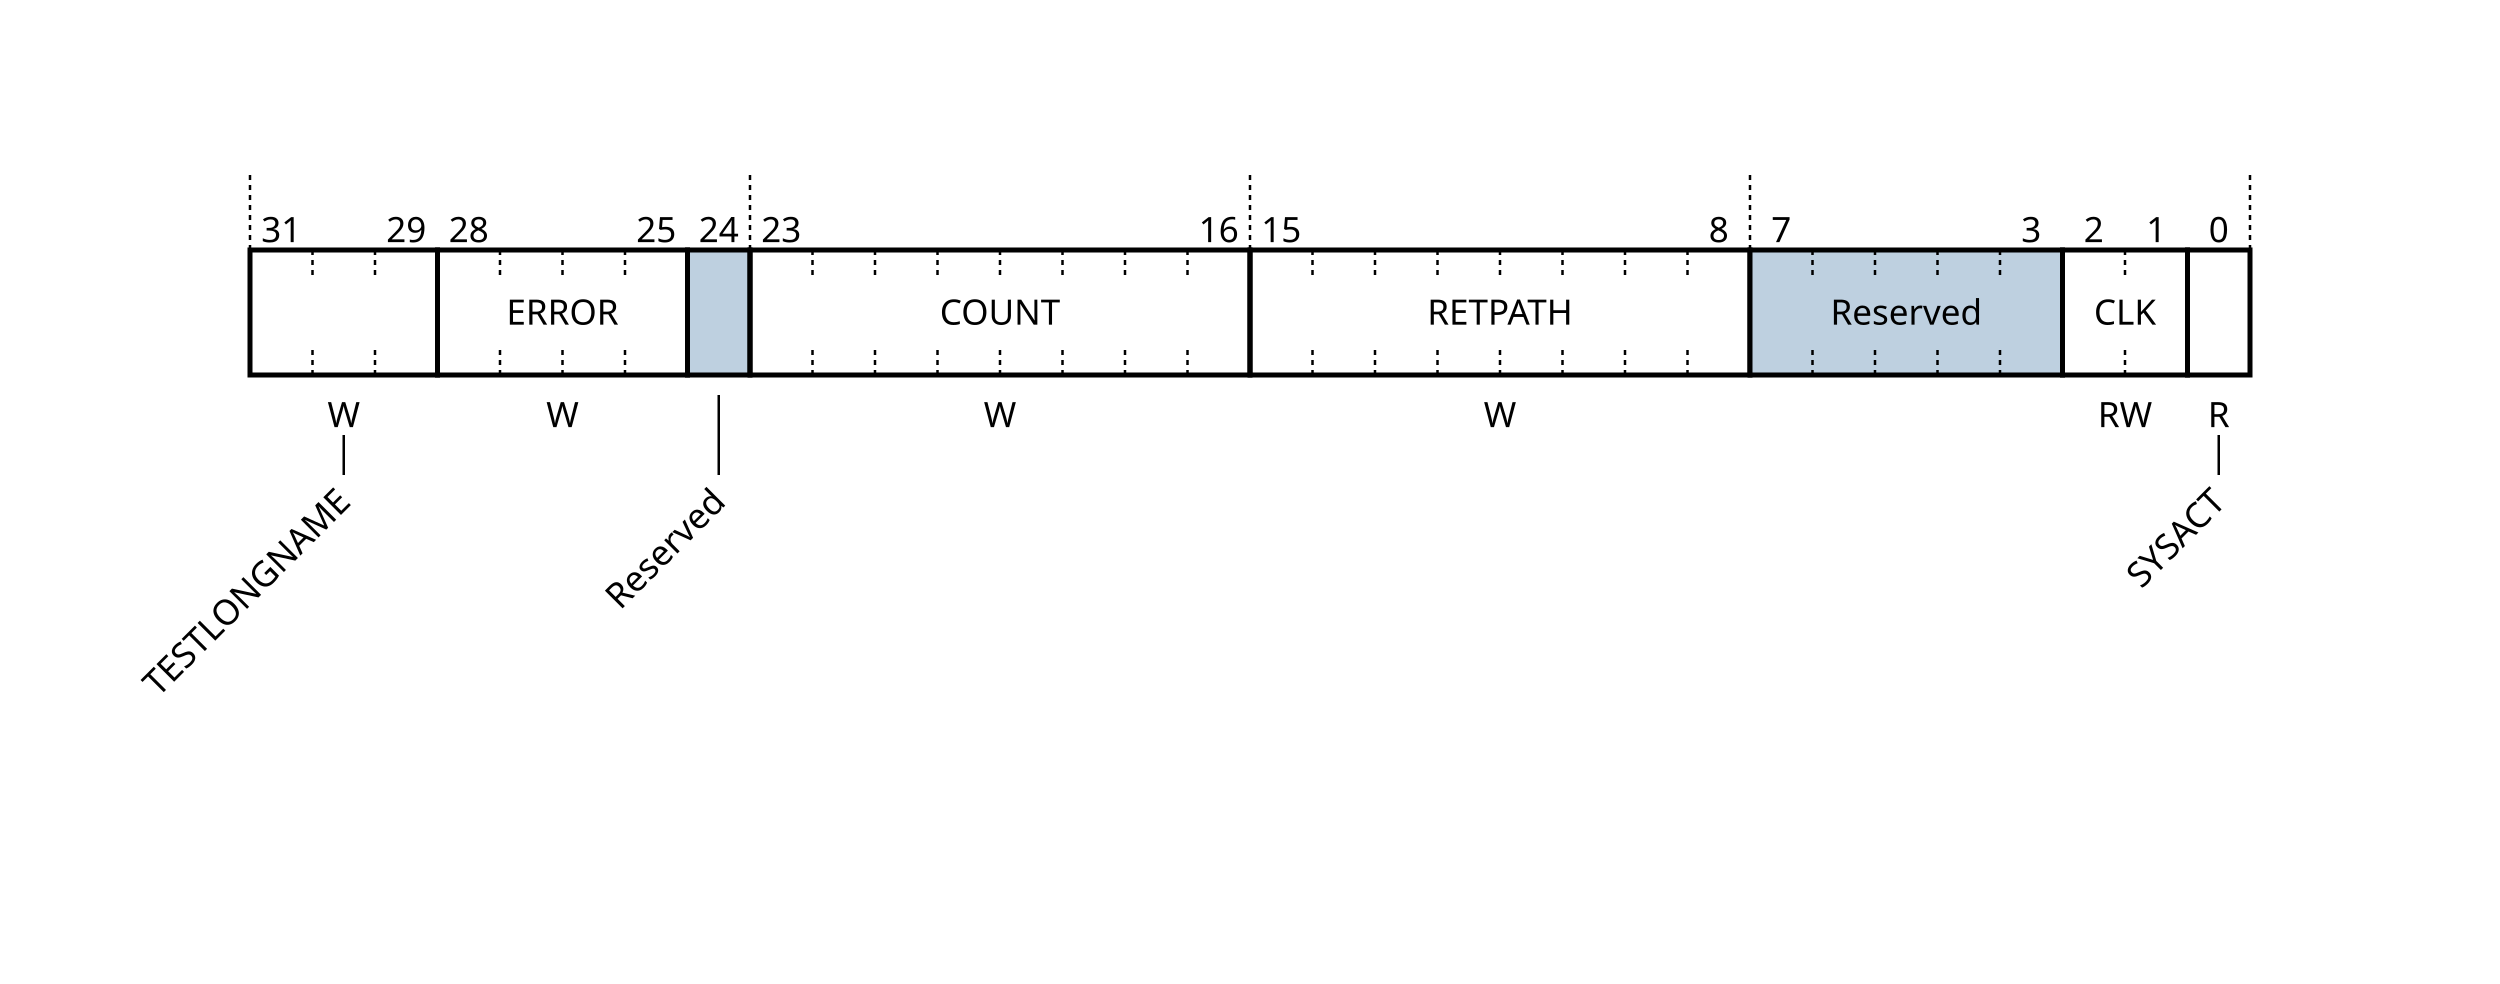
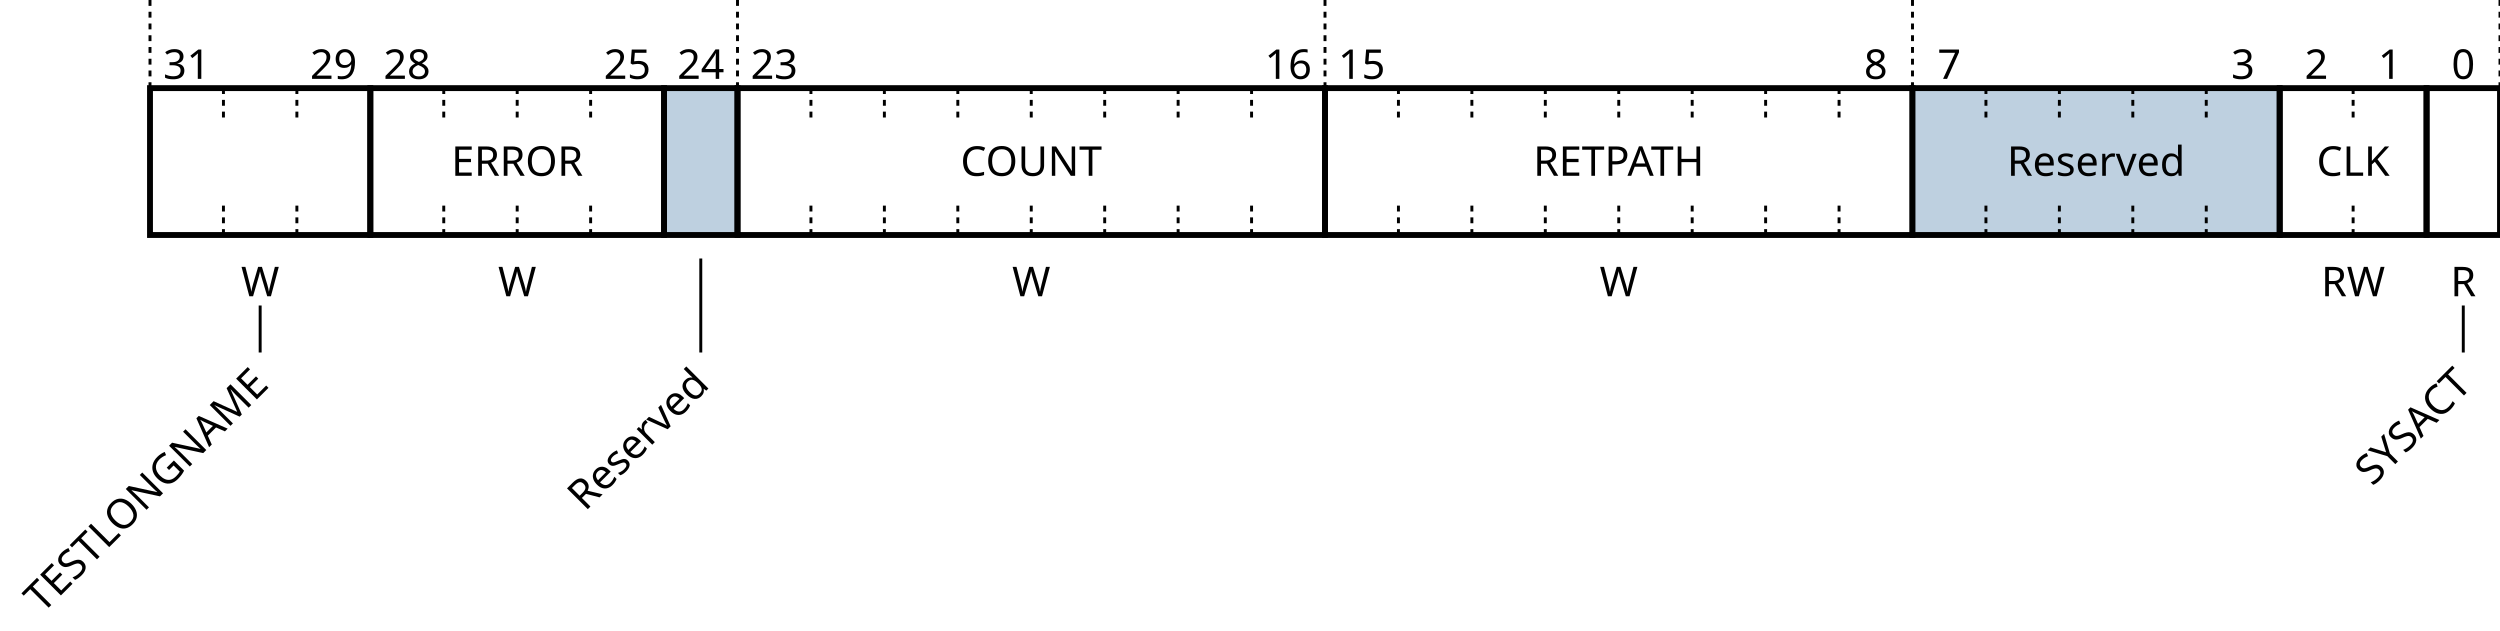
- <svg xmlns="http://www.w3.org/2000/svg" class="bfield" viewBox="0 0 1000 393.261">
-   <g>
+ <svg xmlns="http://www.w3.org/2000/svg" class="bfield" viewBox="0 0 851.065 214.665">
+   <g style="transform:translate(-48.93488px, -70px);">
    <style>
.bfield-rect {
stroke: #000000;
stroke-width: 2;
}

.bfield-shaded {
fill: #bed0e0;
}

.bfield-unshaded {
fill: none;
}

.bfield-text {
font-family: sans-serif;
font-size: 14px;
text-anchor: middle;
dominant-baseline: middle;
}

.bfield-text-angled {
text-anchor: end;
}

.bfield-line {
stroke:#000000;
stroke-width:1;
}

.bfield-line-dotted {
stroke-dasharray: 2;
}

</style>
    <g>
      <rect x="100" y="100" width="75" height="50" class="bfield-rect bfield-unshaded" />
      <g>
        <line x1="125" y1="100" x2="125" y2="110" class="bfield-line-dotted bfield-line" />
        <line x1="125" y1="150" x2="125" y2="140" class="bfield-line-dotted bfield-line" />
        <line x1="150" y1="100" x2="150" y2="110" class="bfield-line-dotted bfield-line" />
        <line x1="150" y1="150" x2="150" y2="140" class="bfield-line-dotted bfield-line" />
      </g>
      <text class="bfield-text" x="137.5" y="166">W</text>
      <text class="bfield-text" x="112.5" y="92">31</text>
      <text class="bfield-text" x="162.5" y="92">29</text>
      <text class="bfield-text-angled bfield-text" x="137.5" y="198" transform="rotate(-45 137.5 198)">TESTLONGNAME</text>
      <line x1="137.5" y1="174" x2="137.5" y2="190" class="bfield-line" />
    </g>
    <g>
      <rect x="175" y="100" width="100" height="50" class="bfield-rect bfield-unshaded" />
      <g>
        <line x1="200" y1="100" x2="200" y2="110" class="bfield-line-dotted bfield-line" />
        <line x1="200" y1="150" x2="200" y2="140" class="bfield-line-dotted bfield-line" />
        <line x1="225" y1="100" x2="225" y2="110" class="bfield-line-dotted bfield-line" />
        <line x1="225" y1="150" x2="225" y2="140" class="bfield-line-dotted bfield-line" />
        <line x1="250" y1="100" x2="250" y2="110" class="bfield-line-dotted bfield-line" />
        <line x1="250" y1="150" x2="250" y2="140" class="bfield-line-dotted bfield-line" />
      </g>
      <text class="bfield-text" x="225" y="166">W</text>
      <text class="bfield-text" x="187.5" y="92">28</text>
      <text class="bfield-text" x="262.5" y="92">25</text>
      <text class="bfield-text" x="225" y="125">ERROR</text>
    </g>
    <g>
      <rect x="275" y="100" width="25" height="50" class="bfield-rect bfield-shaded" />
      <g />
      <text class="bfield-text" x="287.5" y="92">24</text>
      <text class="bfield-text-angled bfield-text" x="287.5" y="198" transform="rotate(-45 287.5 198)">Reserved</text>
      <line x1="287.5" y1="158" x2="287.5" y2="190" class="bfield-line" />
    </g>
    <g>
      <rect x="300" y="100" width="200" height="50" class="bfield-rect bfield-unshaded" />
      <g>
        <line x1="325" y1="100" x2="325" y2="110" class="bfield-line-dotted bfield-line" />
        <line x1="325" y1="150" x2="325" y2="140" class="bfield-line-dotted bfield-line" />
        <line x1="350" y1="100" x2="350" y2="110" class="bfield-line-dotted bfield-line" />
        <line x1="350" y1="150" x2="350" y2="140" class="bfield-line-dotted bfield-line" />
        <line x1="375" y1="100" x2="375" y2="110" class="bfield-line-dotted bfield-line" />
        <line x1="375" y1="150" x2="375" y2="140" class="bfield-line-dotted bfield-line" />
        <line x1="400" y1="100" x2="400" y2="110" class="bfield-line-dotted bfield-line" />
        <line x1="400" y1="150" x2="400" y2="140" class="bfield-line-dotted bfield-line" />
        <line x1="425" y1="100" x2="425" y2="110" class="bfield-line-dotted bfield-line" />
        <line x1="425" y1="150" x2="425" y2="140" class="bfield-line-dotted bfield-line" />
        <line x1="450" y1="100" x2="450" y2="110" class="bfield-line-dotted bfield-line" />
        <line x1="450" y1="150" x2="450" y2="140" class="bfield-line-dotted bfield-line" />
        <line x1="475" y1="100" x2="475" y2="110" class="bfield-line-dotted bfield-line" />
        <line x1="475" y1="150" x2="475" y2="140" class="bfield-line-dotted bfield-line" />
      </g>
      <text class="bfield-text" x="400" y="166">W</text>
      <text class="bfield-text" x="312.5" y="92">23</text>
      <text class="bfield-text" x="487.5" y="92">16</text>
      <text class="bfield-text" x="400" y="125">COUNT</text>
    </g>
    <g>
      <rect x="500" y="100" width="200" height="50" class="bfield-rect bfield-unshaded" />
      <g>
        <line x1="525" y1="100" x2="525" y2="110" class="bfield-line-dotted bfield-line" />
        <line x1="525" y1="150" x2="525" y2="140" class="bfield-line-dotted bfield-line" />
        <line x1="550" y1="100" x2="550" y2="110" class="bfield-line-dotted bfield-line" />
        <line x1="550" y1="150" x2="550" y2="140" class="bfield-line-dotted bfield-line" />
        <line x1="575" y1="100" x2="575" y2="110" class="bfield-line-dotted bfield-line" />
        <line x1="575" y1="150" x2="575" y2="140" class="bfield-line-dotted bfield-line" />
        <line x1="600" y1="100" x2="600" y2="110" class="bfield-line-dotted bfield-line" />
        <line x1="600" y1="150" x2="600" y2="140" class="bfield-line-dotted bfield-line" />
        <line x1="625" y1="100" x2="625" y2="110" class="bfield-line-dotted bfield-line" />
        <line x1="625" y1="150" x2="625" y2="140" class="bfield-line-dotted bfield-line" />
        <line x1="650" y1="100" x2="650" y2="110" class="bfield-line-dotted bfield-line" />
        <line x1="650" y1="150" x2="650" y2="140" class="bfield-line-dotted bfield-line" />
        <line x1="675" y1="100" x2="675" y2="110" class="bfield-line-dotted bfield-line" />
        <line x1="675" y1="150" x2="675" y2="140" class="bfield-line-dotted bfield-line" />
      </g>
      <text class="bfield-text" x="600" y="166">W</text>
      <text class="bfield-text" x="512.5" y="92">15</text>
      <text class="bfield-text" x="687.5" y="92">8</text>
      <text class="bfield-text" x="600" y="125">RETPATH</text>
    </g>
    <g>
      <rect x="700" y="100" width="125" height="50" class="bfield-rect bfield-shaded" />
      <g>
        <line x1="725" y1="100" x2="725" y2="110" class="bfield-line-dotted bfield-line" />
        <line x1="725" y1="150" x2="725" y2="140" class="bfield-line-dotted bfield-line" />
        <line x1="750" y1="100" x2="750" y2="110" class="bfield-line-dotted bfield-line" />
        <line x1="750" y1="150" x2="750" y2="140" class="bfield-line-dotted bfield-line" />
        <line x1="775" y1="100" x2="775" y2="110" class="bfield-line-dotted bfield-line" />
        <line x1="775" y1="150" x2="775" y2="140" class="bfield-line-dotted bfield-line" />
        <line x1="800" y1="100" x2="800" y2="110" class="bfield-line-dotted bfield-line" />
        <line x1="800" y1="150" x2="800" y2="140" class="bfield-line-dotted bfield-line" />
      </g>
      <text class="bfield-text" x="712.5" y="92">7</text>
      <text class="bfield-text" x="812.5" y="92">3</text>
      <text class="bfield-text" x="762.5" y="125">Reserved</text>
    </g>
    <g>
      <rect x="825" y="100" width="50" height="50" class="bfield-rect bfield-unshaded" />
      <g>
        <line x1="850" y1="100" x2="850" y2="110" class="bfield-line-dotted bfield-line" />
        <line x1="850" y1="150" x2="850" y2="140" class="bfield-line-dotted bfield-line" />
      </g>
      <text class="bfield-text" x="850" y="166">RW</text>
      <text class="bfield-text" x="837.5" y="92">2</text>
      <text class="bfield-text" x="862.5" y="92">1</text>
      <text class="bfield-text" x="850" y="125">CLK</text>
    </g>
    <g>
      <rect x="875" y="100" width="25" height="50" class="bfield-rect bfield-unshaded" />
      <g />
      <text class="bfield-text" x="887.5" y="166">R</text>
      <text class="bfield-text" x="887.5" y="92">0</text>
      <text class="bfield-text-angled bfield-text" x="887.5" y="198" transform="rotate(-45 887.5 198)">SYSACT</text>
      <line x1="887.5" y1="174" x2="887.5" y2="190" class="bfield-line" />
    </g>
    <g>
      <line x1="100" y1="100" x2="100" y2="70" class="bfield-line-dotted bfield-line" />
      <line x1="300" y1="100" x2="300" y2="70" class="bfield-line-dotted bfield-line" />
      <line x1="500" y1="100" x2="500" y2="70" class="bfield-line-dotted bfield-line" />
      <line x1="700" y1="100" x2="700" y2="70" class="bfield-line-dotted bfield-line" />
      <line x1="900" y1="100" x2="900" y2="70" class="bfield-line-dotted bfield-line" />
    </g>
  </g>
</svg>
